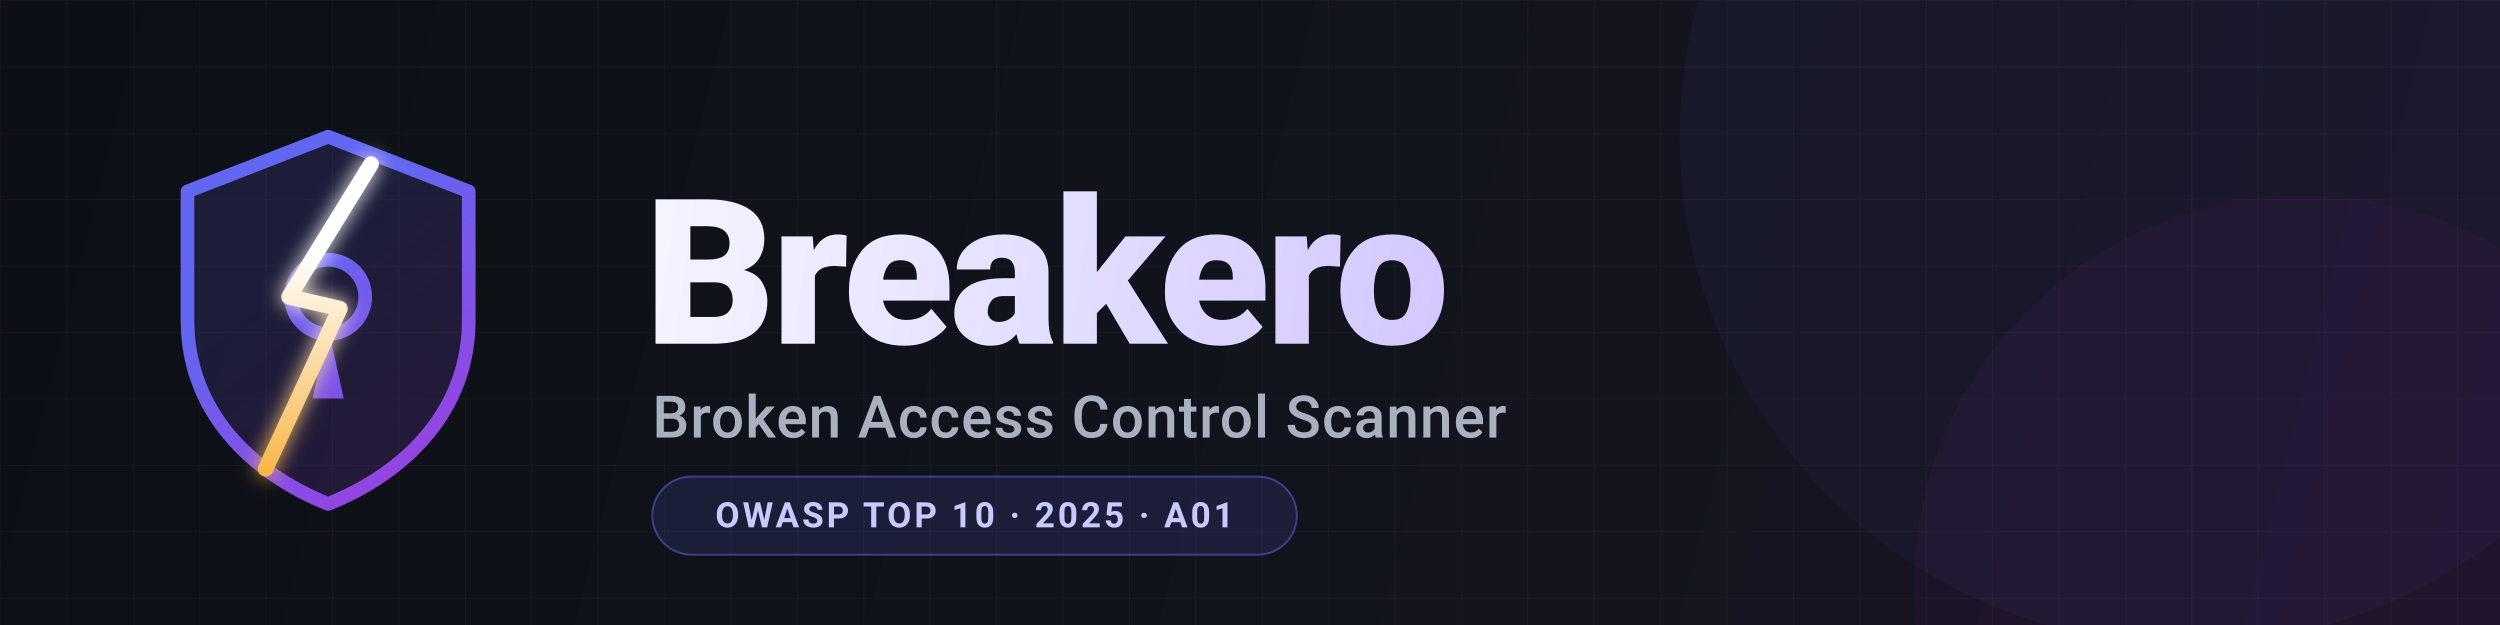
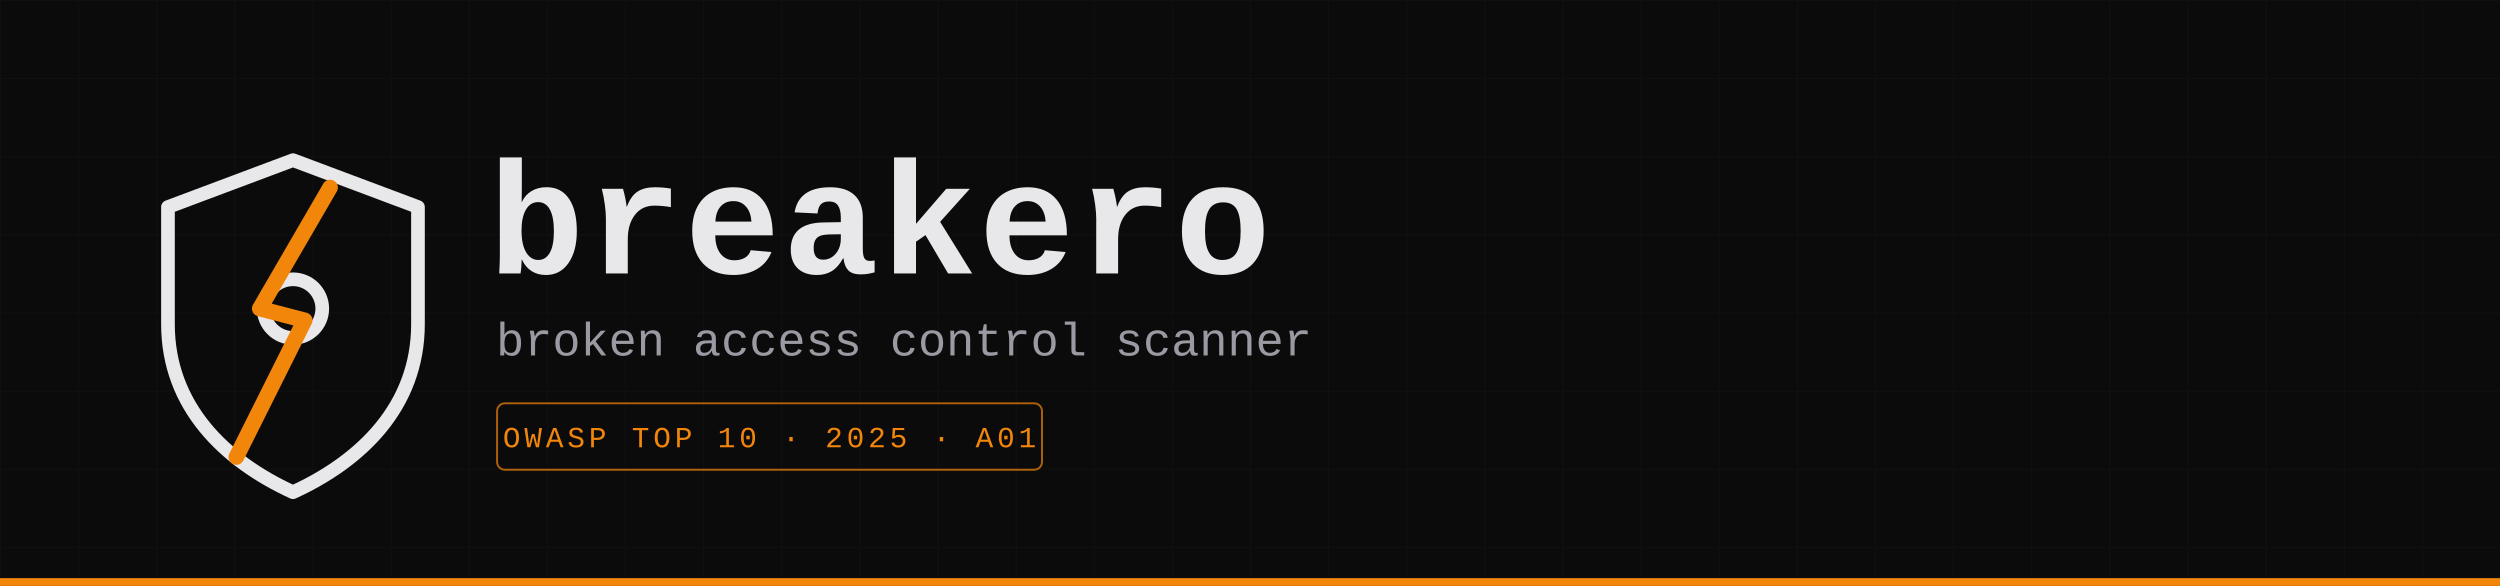
- <svg xmlns="http://www.w3.org/2000/svg" width="1280" height="320" viewBox="0 0 1280 320" fill="none" role="img" aria-label="Breakero — Broken Access Control Scanner">
+ <svg xmlns="http://www.w3.org/2000/svg" width="1280" height="300" viewBox="0 0 1280 300" fill="none" role="img" aria-label="Breakero, broken access control scanner">
  <defs>
-     <linearGradient id="bbg" x1="0" y1="0" x2="1280" y2="320" gradientUnits="userSpaceOnUse">
-       <stop stop-color="#0d0f16" />
-       <stop offset="0.55" stop-color="#12141d" />
-       <stop offset="1" stop-color="#1a1424" />
-     </linearGradient>
-     <linearGradient id="bshield" x1="96" y1="70" x2="240" y2="252" gradientUnits="userSpaceOnUse">
-       <stop stop-color="#6366f1" />
-       <stop offset="1" stop-color="#c026d3" />
-     </linearGradient>
-     <linearGradient id="wordmark" x1="330" y1="120" x2="900" y2="200" gradientUnits="userSpaceOnUse">
-       <stop stop-color="#f4f5ff" />
-       <stop offset="1" stop-color="#c7b6ff" />
-     </linearGradient>
-     <linearGradient id="bcrack" x1="168" y1="86" x2="168" y2="236" gradientUnits="userSpaceOnUse">
-       <stop stop-color="#ffffff" />
-       <stop offset="1" stop-color="#f59e0b" />
-     </linearGradient>
-     <filter id="bglow" x="-40%" y="-40%" width="180%" height="180%">
-       <feGaussianBlur stdDeviation="5" result="b" />
-       <feMerge>
-         <feMergeNode in="b" />
-         <feMergeNode in="SourceGraphic" />
-       </feMerge>
-     </filter>
-     <pattern id="grid" width="34" height="34" patternUnits="userSpaceOnUse">
-       <path d="M34 0 H0 V34" fill="none" stroke="#ffffff" stroke-opacity="0.03" stroke-width="1" />
+     <pattern id="grid" width="40" height="40" patternUnits="userSpaceOnUse">
+       <path d="M40 0 H0 V40" fill="none" stroke="#ffffff" stroke-opacity="0.02" stroke-width="1" />
    </pattern>
  </defs>
-   <rect width="1280" height="320" fill="url(#bbg)" />
-   <rect width="1280" height="320" fill="url(#grid)" />
-   <circle cx="1120" cy="70" r="260" fill="#6366f1" fill-opacity="0.05" />
-   <circle cx="1180" cy="300" r="200" fill="#c026d3" fill-opacity="0.05" />
-   <g transform="translate(72,44)">
-     <path d="M96 26 L168 54 V120 C168 166 136 198 96 214 C56 198 24 166 24 120 V54 Z" fill="url(#bshield)" opacity="0.16" />
-     <path d="M96 26 L168 54 V120 C168 166 136 198 96 214 C56 198 24 166 24 120 V54 Z" fill="none" stroke="url(#bshield)" stroke-width="7" stroke-linejoin="round" />
-     <circle cx="96" cy="108" r="19" fill="none" stroke="url(#bshield)" stroke-width="7" />
-     <path d="M96 124 L88 160 H104 Z" fill="url(#bshield)" />
-     <path d="M118 40 L76 108 L102 114 L64 196" fill="none" stroke="url(#bcrack)" stroke-width="8" stroke-linecap="round" stroke-linejoin="round" filter="url(#bglow)" />
+   <rect width="1280" height="300" fill="#0b0b0c" />
+   <rect width="1280" height="300" fill="url(#grid)" />
+   <rect y="296" width="1280" height="4" fill="#f2860a" />
+   <g transform="translate(74,74)">
+     <path d="M76 8 L140 32 V92 C140 134 111 162 76 178 C41 162 12 134 12 92 V32 Z" fill="none" stroke="#e8e8ea" stroke-width="7" stroke-linejoin="round" />
+     <circle cx="76" cy="84" r="15" fill="none" stroke="#e8e8ea" stroke-width="7" />
+     <path d="M95 22 L59 84 L82 90 L47 160" fill="none" stroke="#f2860a" stroke-width="8" stroke-linecap="round" stroke-linejoin="round" />
  </g>
-   <text x="330" y="176" font-family="'Segoe UI',system-ui,-apple-system,Roboto,Helvetica,Arial,sans-serif" font-size="104" font-weight="800" letter-spacing="-2" fill="url(#wordmark)">Breakero</text>
-   <text x="334" y="224" font-family="'Segoe UI',system-ui,-apple-system,Roboto,Helvetica,Arial,sans-serif" font-size="30" font-weight="500" letter-spacing="0.5" fill="#aab0c0">Broken Access Control Scanner</text>
-   <g transform="translate(334,244)">
-     <rect x="0" y="0" width="330" height="40" rx="20" fill="#6366f1" fill-opacity="0.14" stroke="#6366f1" stroke-opacity="0.5" />
-     <text x="165" y="26" text-anchor="middle" font-family="'Segoe UI',system-ui,-apple-system,Roboto,Helvetica,Arial,sans-serif" font-size="18" font-weight="600" letter-spacing="1.5" fill="#c7c9ff">OWASP TOP 10 · 2025 · A01</text>
+   <text x="250" y="140" font-family="'SFMono-Regular',Consolas,'Liberation Mono',monospace" font-size="82" font-weight="700" letter-spacing="1" fill="#e8e8ea">breakero</text>
+   <text x="254" y="182" font-family="'SFMono-Regular',Consolas,'Liberation Mono',monospace" font-size="24" fill="#9a9aa2">broken access control scanner</text>
+   <g transform="translate(254,206)">
+     <rect x="0.5" y="0.5" width="279" height="34" rx="4" fill="none" stroke="#f2860a" stroke-opacity="0.7" />
+     <text x="140" y="23" text-anchor="middle" font-family="'SFMono-Regular',Consolas,'Liberation Mono',monospace" font-size="15" letter-spacing="2" fill="#f2860a">OWASP TOP 10 · 2025 · A01</text>
  </g>
</svg>
